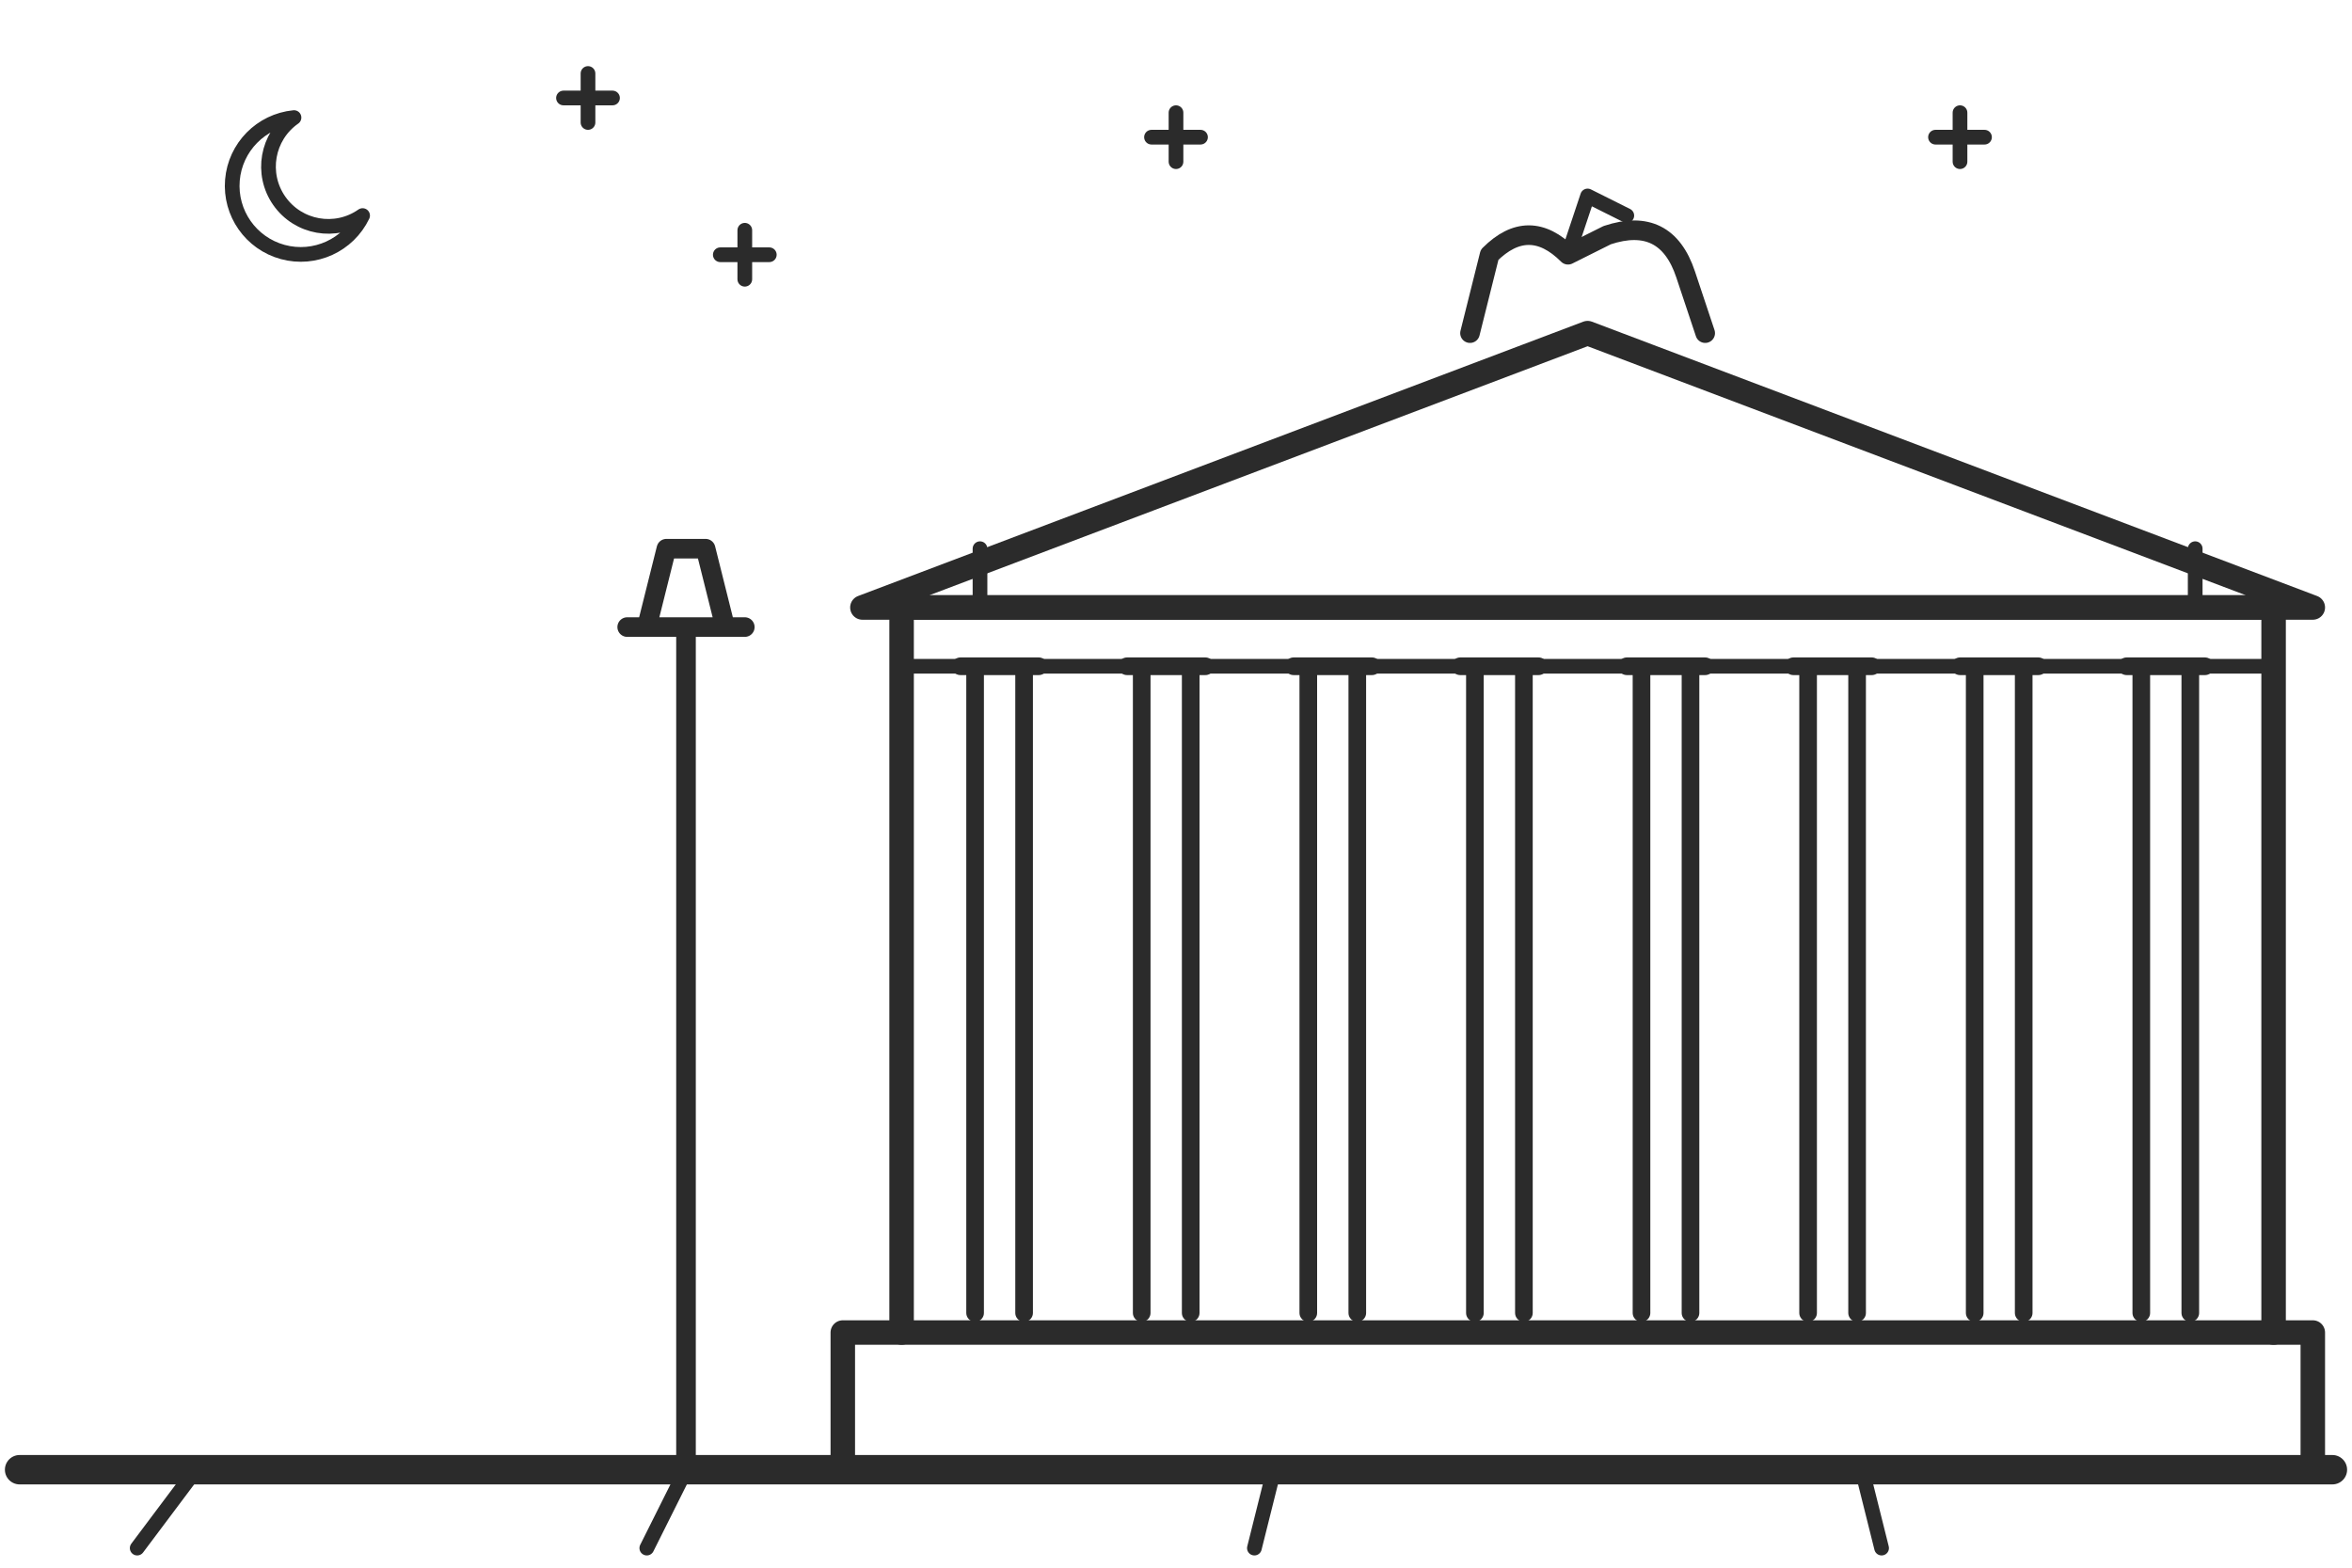
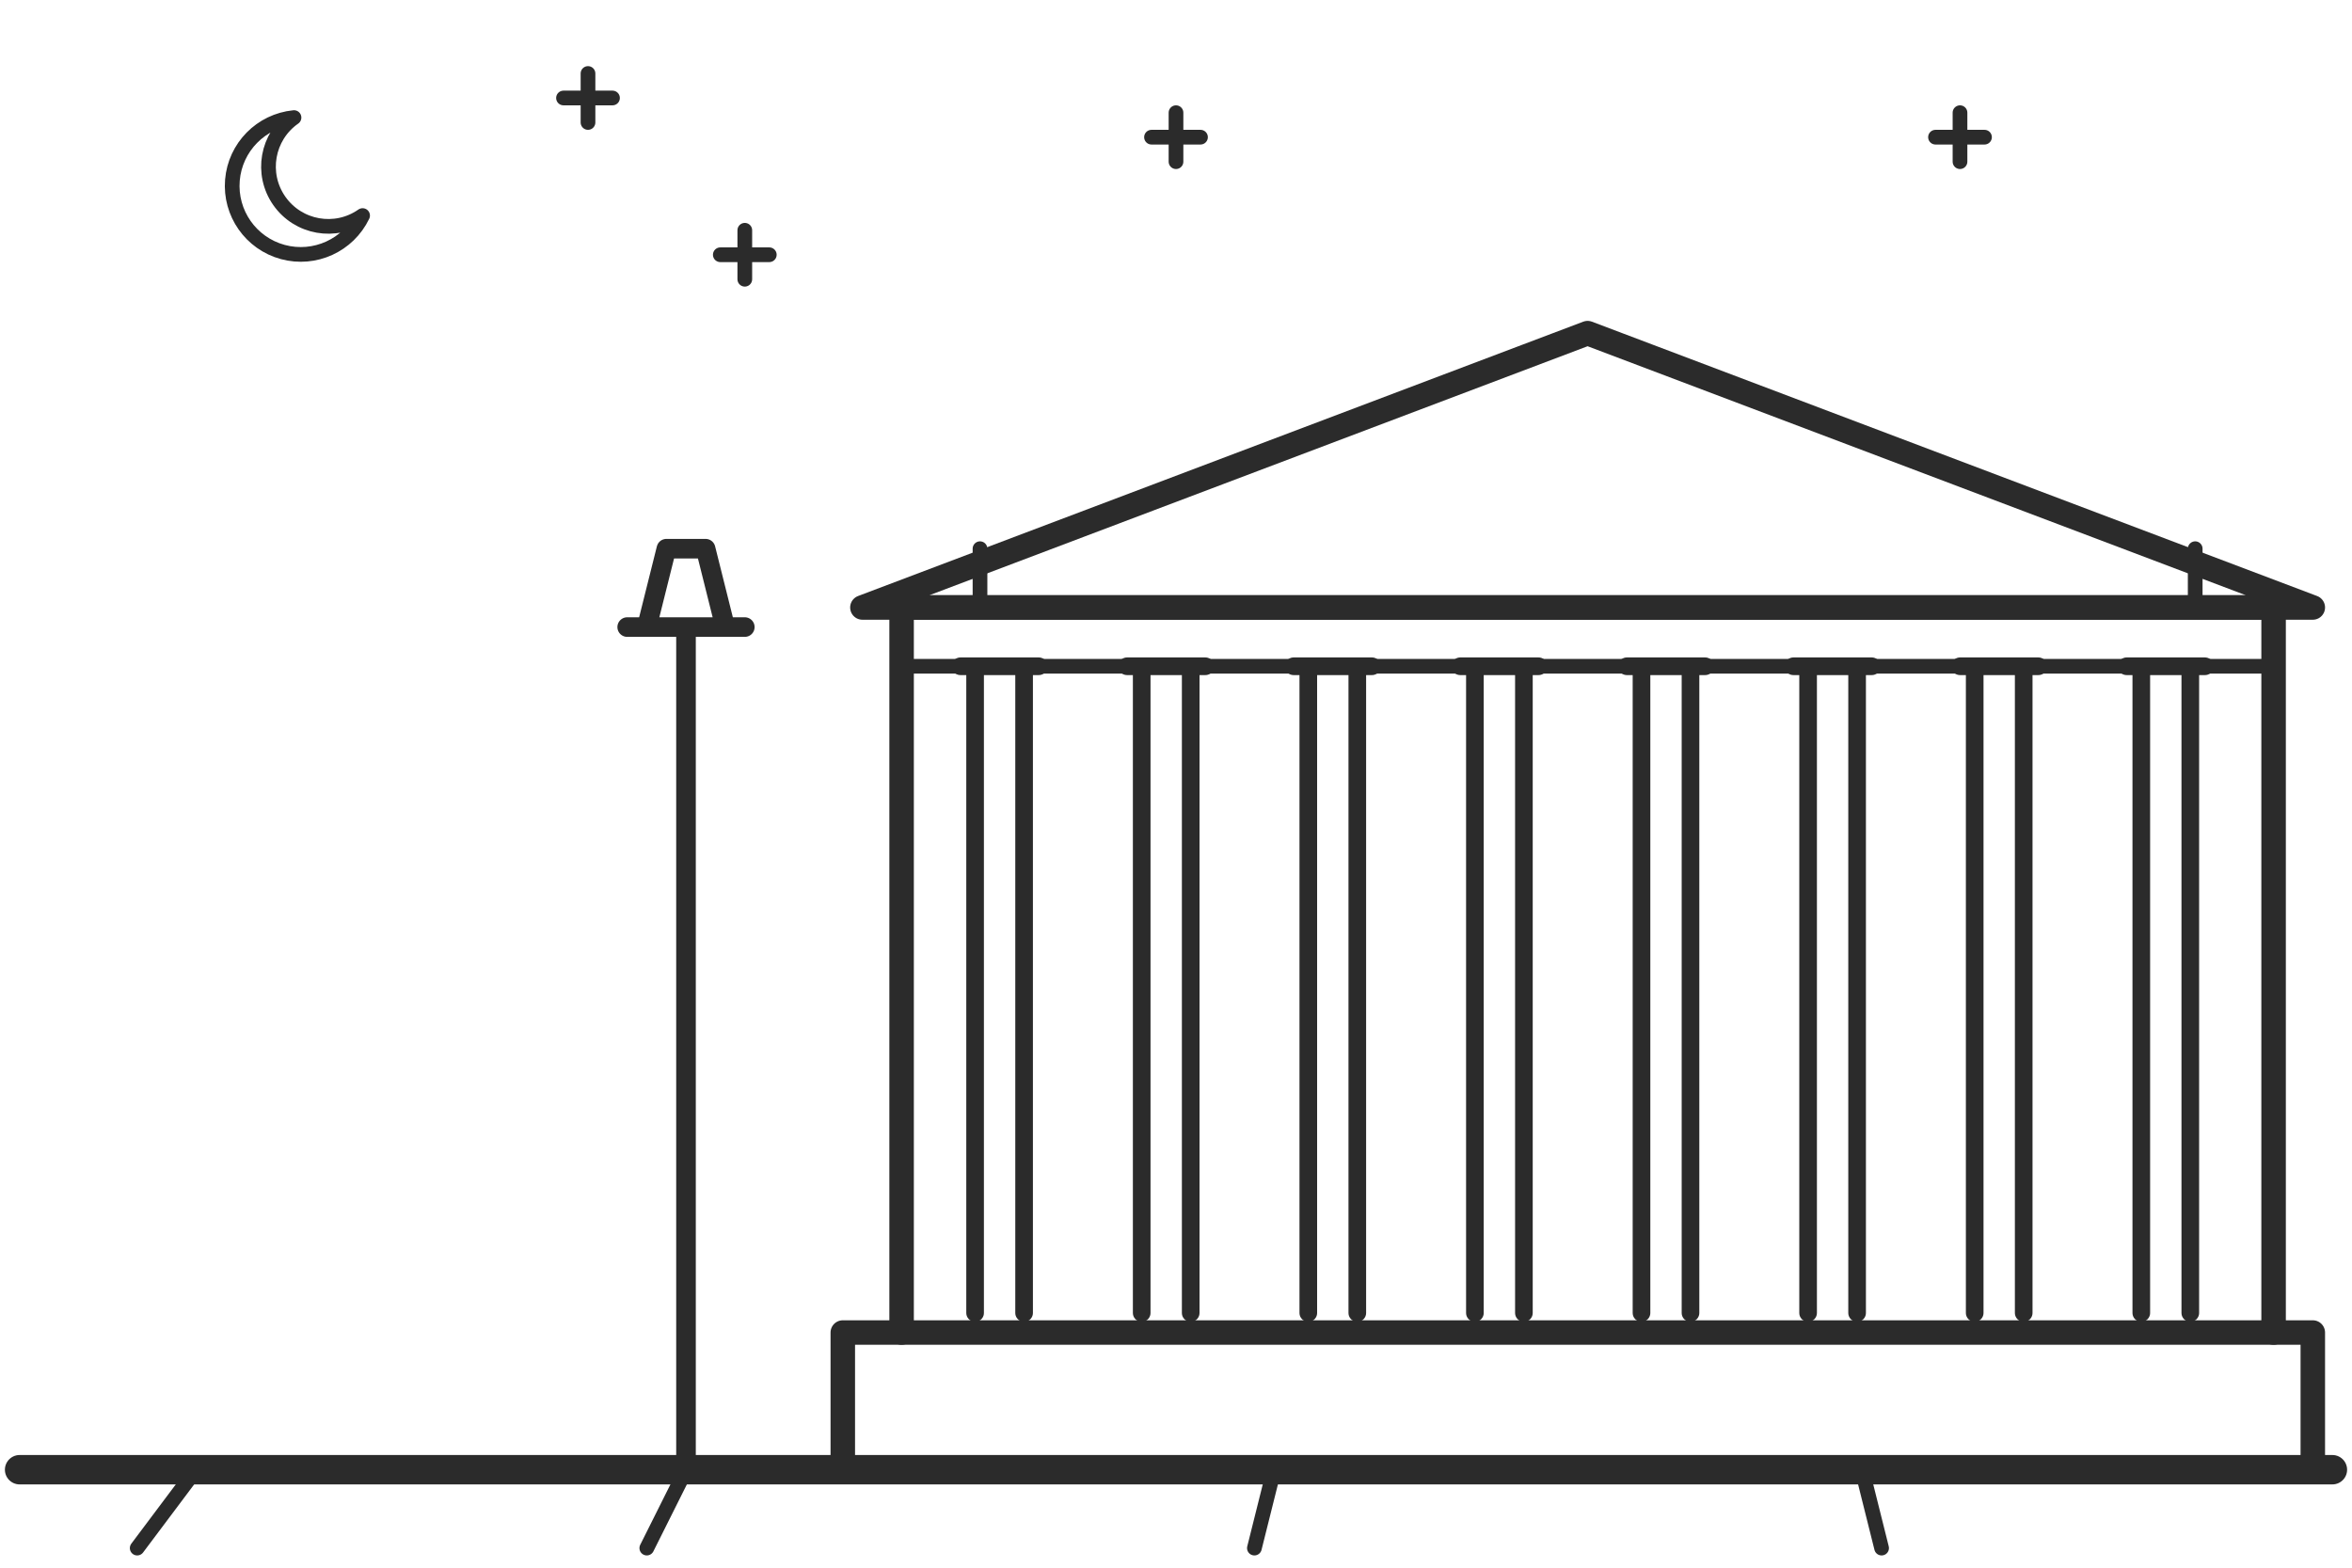
<svg xmlns="http://www.w3.org/2000/svg" viewBox="0 0 240 160">
  <g fill="none" stroke="#2b2b2b" stroke-width="3" stroke-linecap="round" stroke-linejoin="round">
    <path d="M2 150 H238" />
    <path d="M20 150 L14 158 M70 150 L66 158 M130 150 L128 158 M190 150 L192 158" stroke-width="1.5" />
    <path d="M86 150 V136 H236 V150" stroke-width="2.5" />
    <path d="M92 136 V62 H232 V136" stroke-width="2.5" />
    <path d="M88 62 L162 34 L236 62 Z" stroke-width="2.5" />
    <path d="M100 62 V56 M224 62 V56" stroke-width="1.5" />
    <path d="M99.5 68 V134 M104.5 68 V134 M98 68 H106" stroke-width="1.8" />
    <path d="M116.5 68 V134 M121.5 68 V134 M115 68 H123" stroke-width="1.8" />
    <path d="M133.5 68 V134 M138.5 68 V134 M132 68 H140" stroke-width="1.8" />
    <path d="M150.5 68 V134 M155.5 68 V134 M149 68 H157" stroke-width="1.8" />
    <path d="M167.5 68 V134 M172.5 68 V134 M166 68 H174" stroke-width="1.8" />
    <path d="M184.5 68 V134 M189.5 68 V134 M183 68 H191" stroke-width="1.8" />
    <path d="M201.5 68 V134 M206.5 68 V134 M200 68 H208" stroke-width="1.8" />
    <path d="M218.5 68 V134 M223.5 68 V134 M217 68 H225" stroke-width="1.8" />
    <path d="M92 68 H232" stroke-width="1.5" />
-     <path d="M150 34 L152 26 Q156 22 160 26 L164 24 Q170 22 172 28 L174 34" stroke-width="2" />
-     <path d="M160 26 L162 20 L166 22" stroke-width="1.5" />
    <path d="M30 12 A7 7 0 1 0 37 22 A6 6 0 1 1 30 12 Z" stroke-width="1.5" />
    <path d="M60 7.5 V12.5 M57.5 10 H62.5" stroke-width="1.5" />
    <path d="M76 23.5 V28.5 M73.5 26 H78.5" stroke-width="1.5" />
    <path d="M200 11.5 V16.5 M197.5 14 H202.5" stroke-width="1.5" />
    <path d="M120 11.5 V16.5 M117.5 14 H122.5" stroke-width="1.5" />
    <path d="M70 150 V64 M64 64 H76 M66 64 L68 56 H72 L74 64" stroke-width="2" />
    <use href="#anna" x="2" y="50" width="40" height="100" />
    <use href="#wang" x="30" y="50" width="40" height="100" />
  </g>
</svg>
